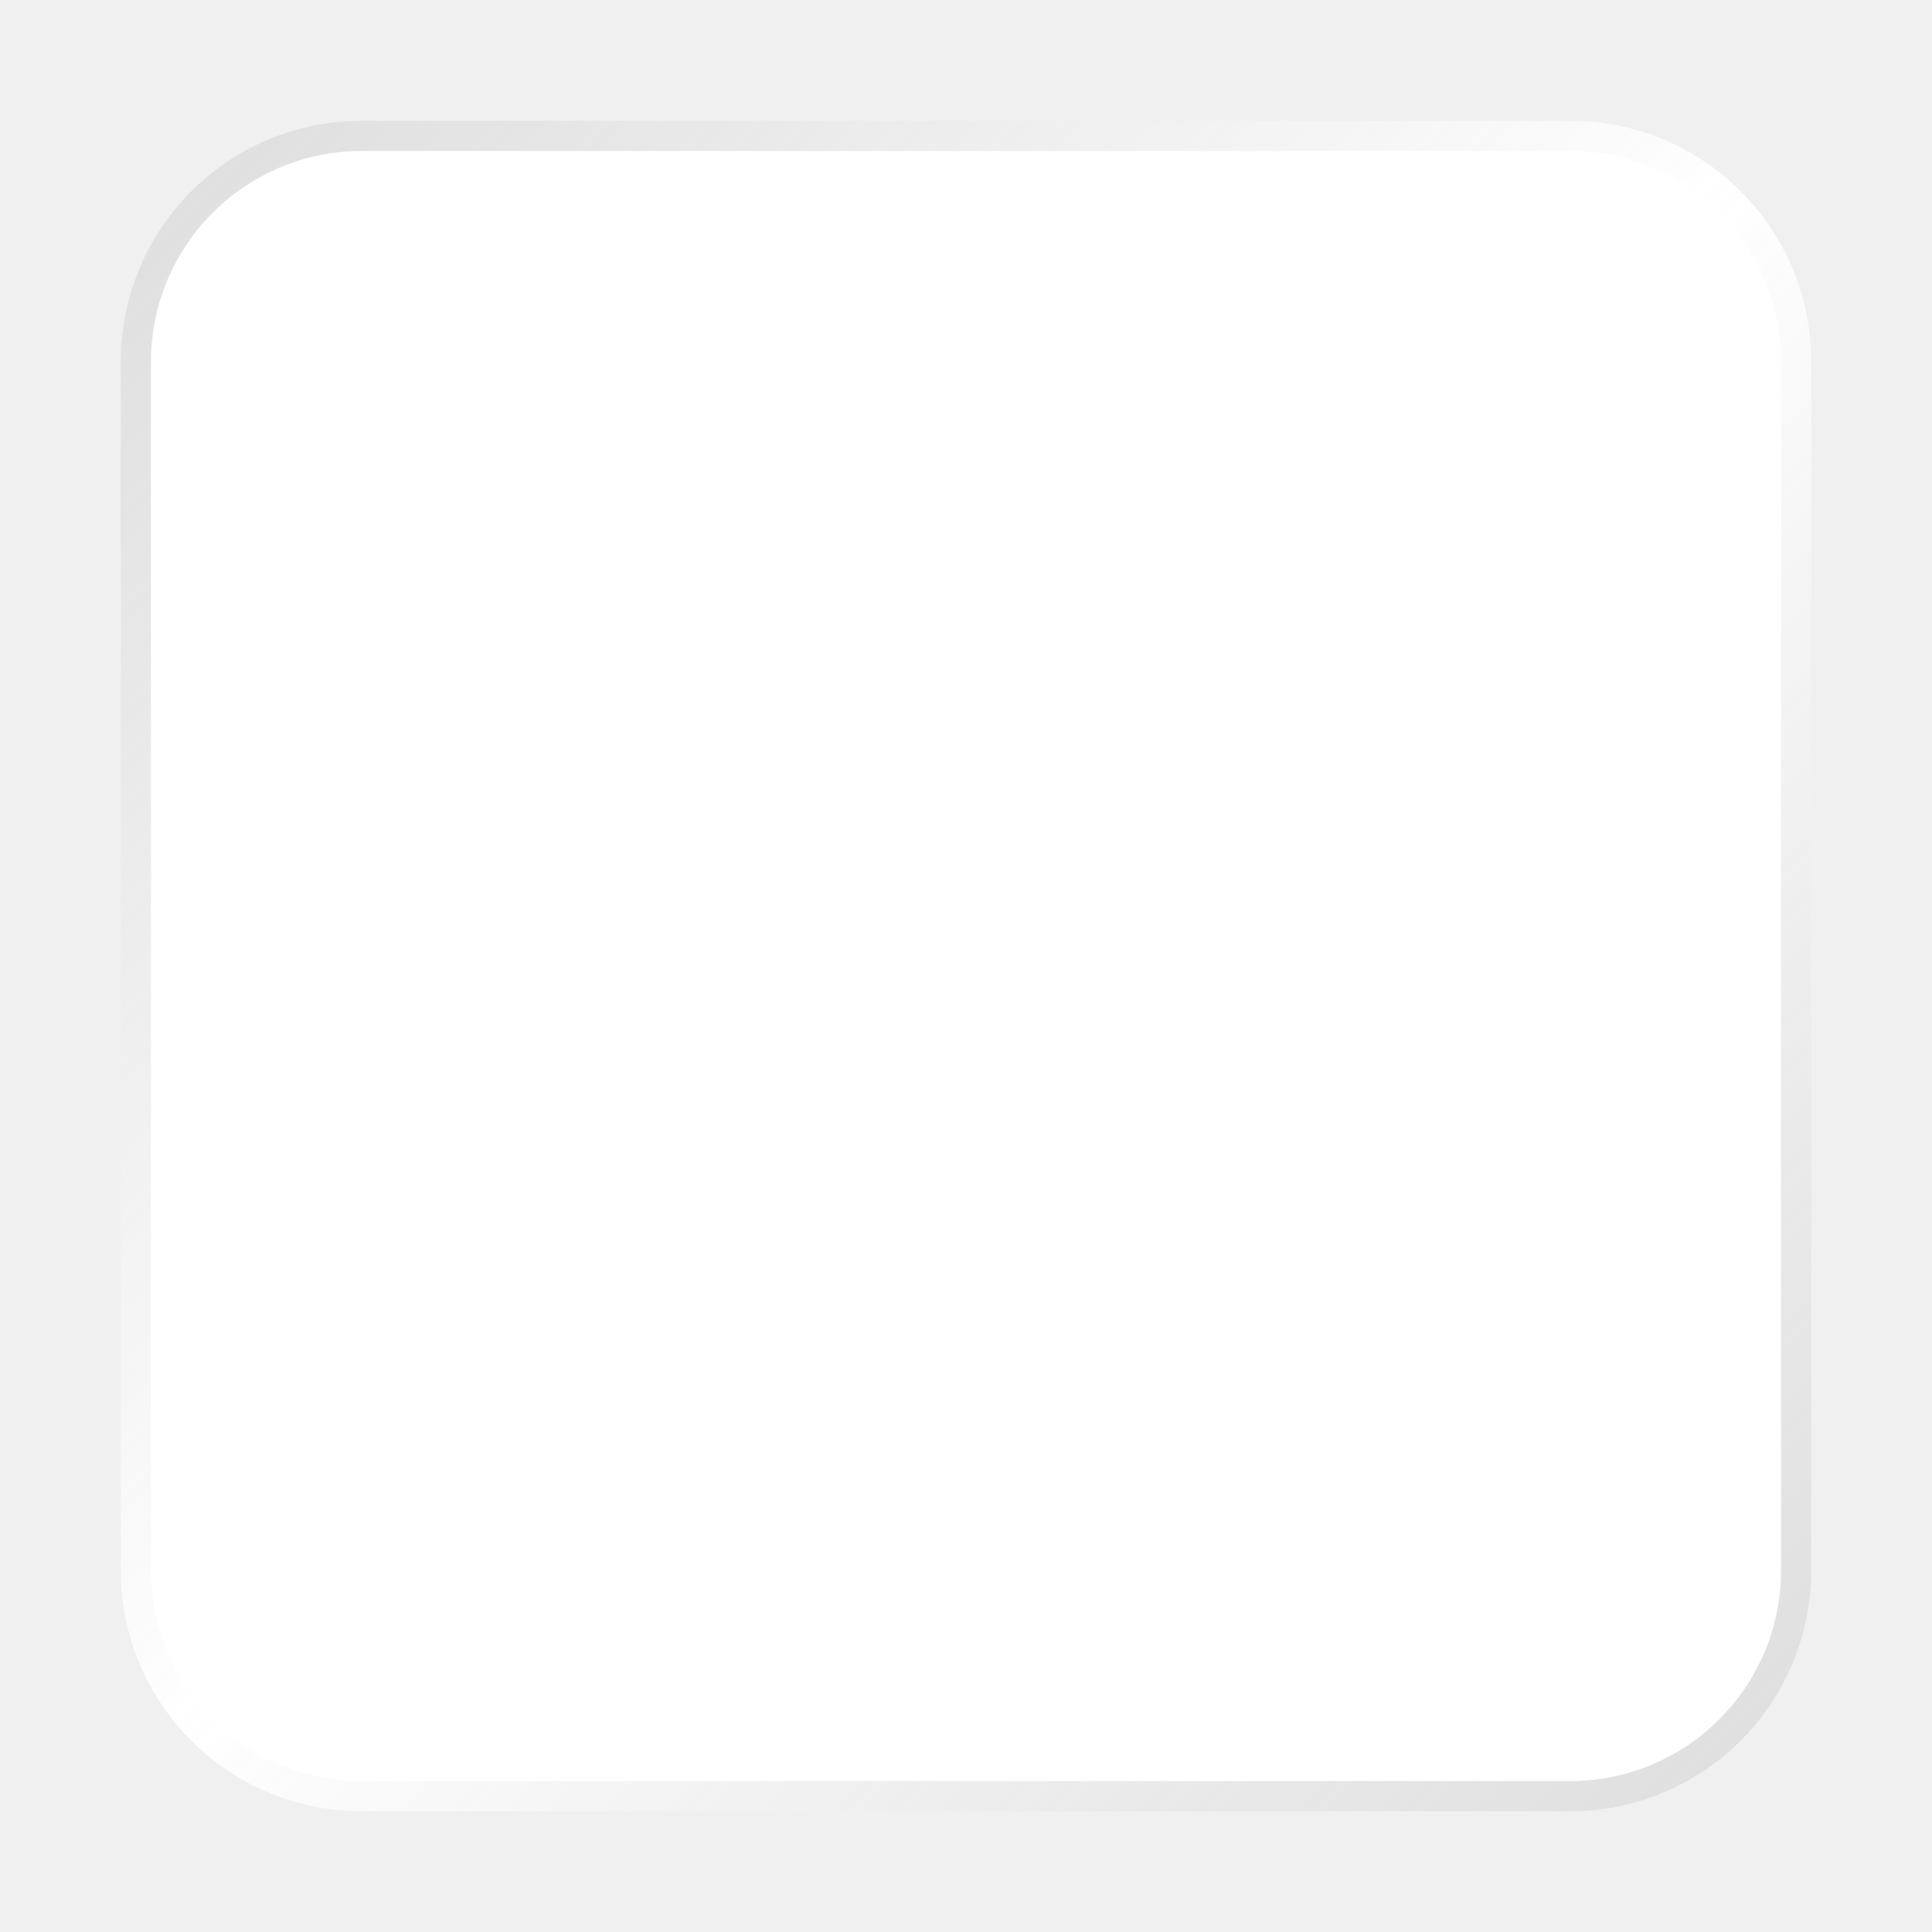
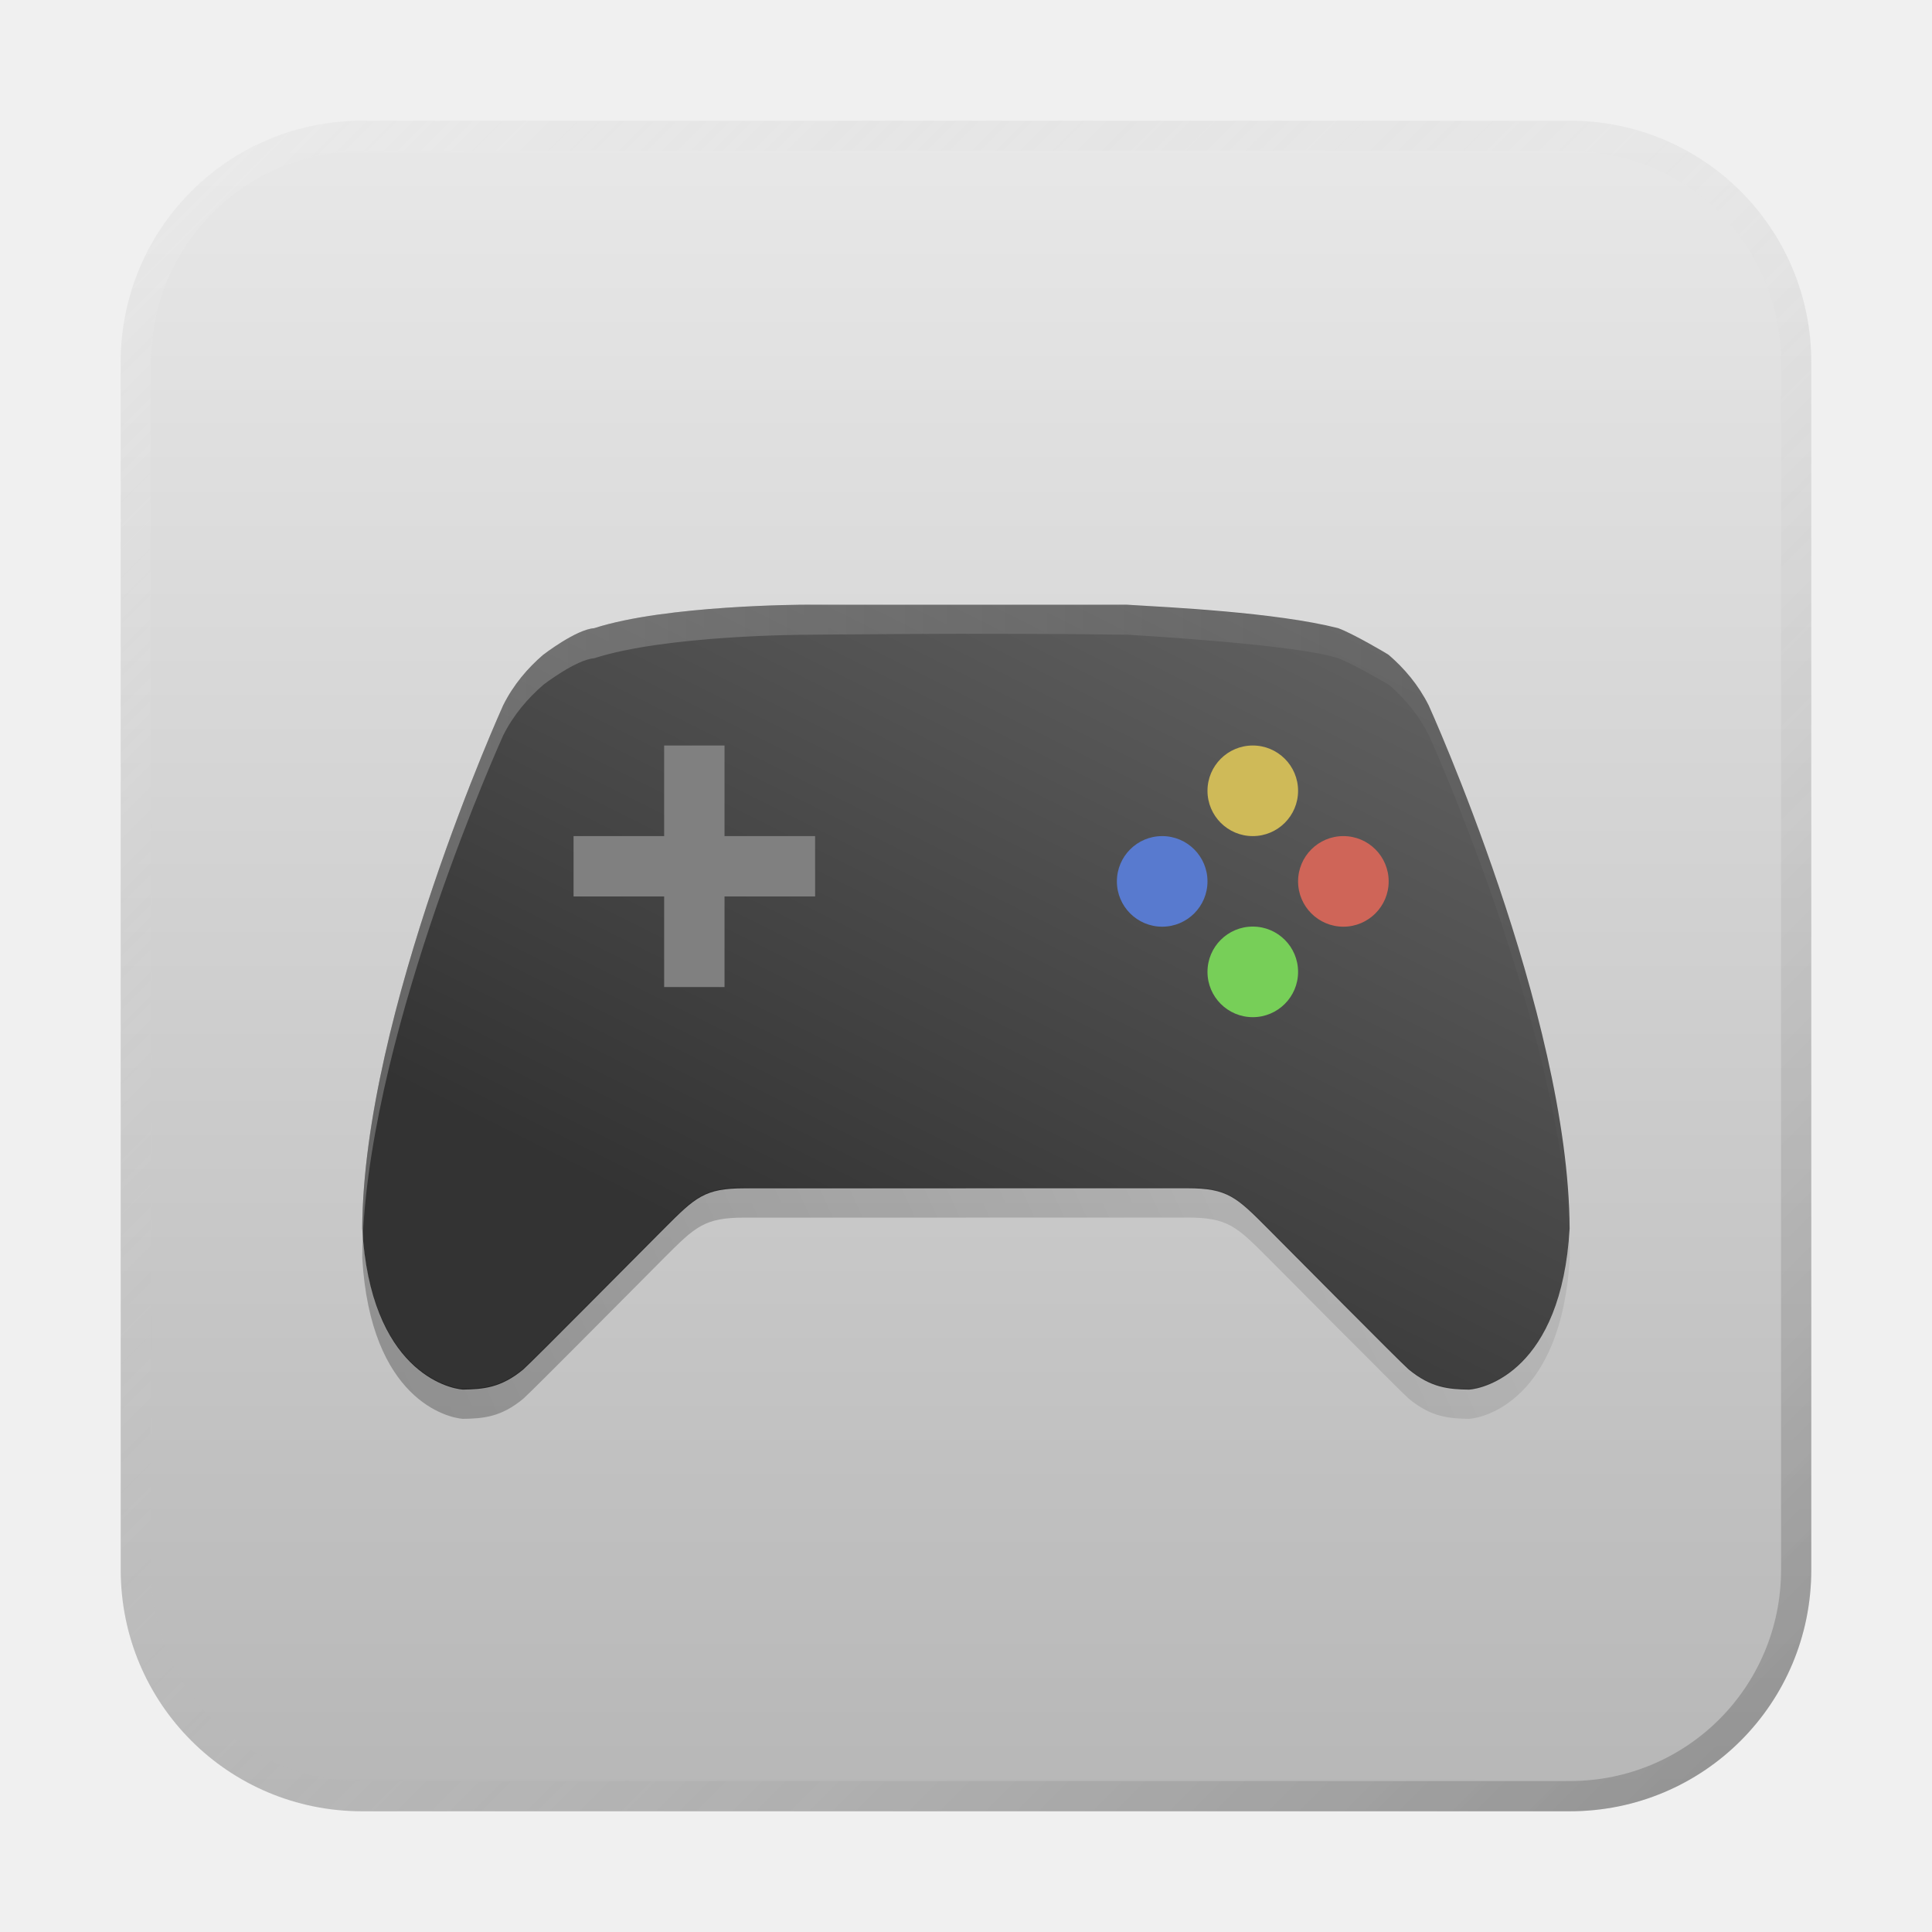
<svg xmlns="http://www.w3.org/2000/svg" xmlns:xlink="http://www.w3.org/1999/xlink" width="64" height="64" viewBox="0 0 16.933 16.933" version="1.1" id="svg5">
  <defs id="defs2">
+     <linearGradient id="linearGradient30864">
+       <stop style="stop-color:#000000;stop-opacity:1;" offset="0" id="stop30860" />
+       <stop style="stop-color:#000000;stop-opacity:0;" offset="1" id="stop30862" />
+     </linearGradient>
+     <linearGradient id="linearGradient30007">
+       <stop style="stop-color:#b3b3b3;stop-opacity:1;" offset="0" id="stop30003" />
+       <stop style="stop-color:#ececec;stop-opacity:1" offset="1" id="stop30005" />
+     </linearGradient>
+     <linearGradient id="linearGradient20273">
+       <stop style="stop-color:#333333;stop-opacity:1;" offset="0" id="stop20269" />
+       <stop style="stop-color:#666666;stop-opacity:1" offset="1" id="stop20271" />
+     </linearGradient>
+     <linearGradient id="linearGradient19697">
+       <stop style="stop-color:#ffffff;stop-opacity:1" offset="0" id="stop19693" />
+       <stop style="stop-color:#ffffff;stop-opacity:0" offset="1" id="stop19695" />
+     </linearGradient>
    <linearGradient xlink:href="#linearGradient37218" id="linearGradient1781" x1="2.8346456e-08" y1="2.2677165e-07" x2="64" y2="64" gradientUnits="userSpaceOnUse" gradientTransform="scale(0.2645833)" />
    <linearGradient id="linearGradient37218">
-       <stop style="stop-color:#808080;stop-opacity:1" offset="0" id="stop37214" />
-       <stop style="stop-color:#717171;stop-opacity:0.004" offset="0.497" id="stop37220" />
-       <stop style="stop-color:#808080;stop-opacity:1" offset="1" id="stop37216" />
+       <stop style="stop-color:#ffffff;stop-opacity:1" offset="0" id="stop37214" />
+       <stop style="stop-color:#b5b5b5;stop-opacity:0.004" offset="0.497" id="stop37220" />
+       <stop style="stop-color:#000000;stop-opacity:1" offset="1" id="stop37216" />
    </linearGradient>
+     <linearGradient xlink:href="#linearGradient19697" id="linearGradient19699" x1="4" y1="20.785" x2="54" y2="20.785" gradientUnits="userSpaceOnUse" gradientTransform="matrix(0.2645833,0,0,0.2645833,0,-0.08048256)" />
+     <linearGradient xlink:href="#linearGradient20273" id="linearGradient20275" x1="6.879" y1="11.289" x2="10.583" y2="3.881" gradientUnits="userSpaceOnUse" gradientTransform="translate(0,-0.08048256)" />
+     <linearGradient xlink:href="#linearGradient30007" id="linearGradient30009" x1="8.467" y1="16.933" x2="8.467" y2="6.7529299e-07" gradientUnits="userSpaceOnUse" />
+     <linearGradient xlink:href="#linearGradient30864" id="linearGradient30866" x1="1.058" y1="10.848" x2="14.817" y2="4.498" gradientUnits="userSpaceOnUse" gradientTransform="matrix(3.779528,0,0,3.779528,0,0.9999999)" />
  </defs>
-   <path id="rect863" style="fill:#ffffff;stroke-width:0.265" d="M 3.175,1.058 H 13.758 c 1.173,0 2.117,0.944 2.117,2.117 V 13.758 c 0,1.173 -0.944,2.117 -2.117,2.117 H 3.175 c -1.173,0 -2.117,-0.944 -2.117,-2.117 V 3.175 c 0,-1.173 0.944,-2.117 2.117,-2.117 z" />
+   <path id="rect863" style="fill:url(#linearGradient30009);stroke-width:0.265;fill-opacity:1" d="M 3.175,1.058 H 13.758 c 1.173,0 2.117,0.944 2.117,2.117 V 13.758 c 0,1.173 -0.944,2.117 -2.117,2.117 H 3.175 c -1.173,0 -2.117,-0.944 -2.117,-2.117 V 3.175 c 0,-1.173 0.944,-2.117 2.117,-2.117 z" />
  <path id="rect1345" style="opacity:0.3;fill:url(#linearGradient1781);fill-opacity:1;stroke-width:0.265" d="m 3.175,1.058 c -1.173,0 -2.117,0.944 -2.117,2.117 V 13.758 c 0,1.173 0.944,2.117 2.117,2.117 H 13.758 c 1.173,0 2.117,-0.944 2.117,-2.117 V 3.175 c 0,-1.173 -0.944,-2.117 -2.117,-2.117 z m 0,0.265 H 13.758 c 1.026,0 1.852,0.826 1.852,1.852 V 13.758 c 0,1.026 -0.826,1.852 -1.852,1.852 H 3.175 c -1.026,0 -1.852,-0.826 -1.852,-1.852 V 3.175 c 0,-1.026 0.826,-1.852 1.852,-1.852 z" />
+   <path id="path6-3" style="fill:url(#linearGradient20275);fill-opacity:1;stroke-width:0.176" d="m 4.761,5.738 v 5.291e-4 C 4.625,5.856 4.5,6.001 4.41,6.182 c 0,0 -1.227,2.705 -1.235,4.586 0.072,1.246 0.753,1.402 0.882,1.411 0.178,-0.003 0.333,-0.014 0.529,-0.176 0.101,-0.091 0.96,-0.96 1.235,-1.235 0.275,-0.275 0.353,-0.353 0.705,-0.353 h 1.94 v -5.29e-4 h 1.94 c 0.353,0 0.431,0.078 0.705,0.353 0.275,0.275 1.134,1.144 1.235,1.235 0.197,0.162 0.351,0.174 0.529,0.177 0.13,-0.008 0.81,-0.165 0.882,-1.411 -0.008,-1.882 -1.235,-4.586 -1.235,-4.586 -0.09,-0.18 -0.215,-0.326 -0.351,-0.443 0,0 -5.03e-4,1.3e-6 -5.29e-4,0 8e-6,-1.654e-4 -7e-6,-3.44e-4 0,-5.292e-4 C 12.17,5.737 11.86,5.553 11.727,5.505 11.185,5.367 10.239,5.322 9.878,5.3 H 8.467 7.055 c -0.003,4.2e-6 -1.219,0.002 -1.848,0.206 -0.159,0.011 -0.446,0.233 -0.446,0.233 -5.292e-4,5.292e-4 -8.02e-5,0 -5.292e-4,0 z" />
+   <path id="path6-3-31" style="opacity:0.3;fill:url(#linearGradient30866);fill-opacity:1;stroke-width:0.667" d="M 32 39.332 L 32 39.334 L 24.666 39.334 C 23.333 39.334 23.039 39.63 22 40.668 C 20.963 41.707 17.715 44.991 17.334 45.334 C 16.591 45.947 16.008 45.989 15.334 46 C 14.854 45.969 12.372 45.398 12.02 40.932 C 12.008 41.18 12.001 41.426 12 41.668 C 12.273 46.378 14.845 46.969 15.334 47 C 16.008 46.989 16.591 46.947 17.334 46.334 C 17.715 45.991 20.963 42.707 22 41.668 C 23.039 40.63 23.333 40.334 24.666 40.334 L 32 40.334 L 32 40.332 L 39.334 40.332 C 40.667 40.332 40.963 40.627 42 41.666 C 43.039 42.704 46.286 45.988 46.666 46.332 C 47.409 46.945 47.993 46.989 48.666 47 C 49.156 46.969 51.728 46.375 52 41.666 C 51.999 41.424 51.992 41.178 51.98 40.93 C 51.629 45.395 49.147 45.969 48.666 46 C 47.993 45.989 47.409 45.945 46.666 45.332 C 46.286 44.988 43.039 41.704 42 40.666 C 40.963 39.627 40.667 39.332 39.334 39.332 L 32 39.332 z " transform="scale(0.2645833)" />
+   <path id="path6-3-3" style="opacity:0.3;fill:url(#linearGradient19699);fill-opacity:1;stroke-width:0.176" d="m 8.447,5.292 c -0.767,0.001 -1.392,0.008 -1.392,0.008 0,0 -1.218,0.002 -1.848,0.206 C 5.048,5.517 4.761,5.739 4.761,5.739 4.625,5.856 4.5,6.002 4.41,6.182 c 0,0 -1.227,2.704 -1.235,4.586 0.001,0.024 0.003,0.047 0.005,0.07 C 3.265,8.97 4.41,6.446 4.41,6.446 4.5,6.266 4.625,6.121 4.761,6.003 v -5.167e-4 c 0,-3e-7 0.287,-0.221 0.446,-0.233 0.63,-0.204 1.848,-0.206 1.848,-0.206 0,0 1.599,-0.019 2.823,-5.17e-4 h 0.005 c 0,0 1.49,0.084 1.844,0.206 0.134,0.048 0.446,0.233 0.446,0.233 0.136,0.117 0.261,0.263 0.351,0.443 0,0 1.145,2.523 1.229,4.391 0.002,-0.023 0.004,-0.046 0.005,-0.07 -0.008,-1.882 -1.235,-4.586 -1.235,-4.586 -0.09,-0.181 -0.216,-0.326 -0.351,-0.443 0,0 -0.312,-0.185 -0.446,-0.233 C 11.372,5.384 9.883,5.3 9.883,5.3 h -0.005 c -0.459,-0.007 -0.971,-0.008 -1.431,-0.008 z" />
+   <circle style="opacity:1;fill:#cfba58;fill-opacity:1;stroke-width:0.198" id="path20665" cx="10.98" cy="6.931" r="0.397" />
+   <circle style="fill:#77cf58;fill-opacity:1;stroke-width:0.198" id="path20665-8" cx="10.98" cy="8.518" r="0.397" />
+   <circle style="fill:#cf6558;fill-opacity:1;stroke-width:0.198" id="path20665-9" cx="7.725" cy="-11.774" r="0.397" transform="rotate(90)" />
+   <circle style="fill:#587acf;fill-opacity:1;stroke-width:0.198" id="path20665-8-7" cx="7.725" cy="-10.186" r="0.397" transform="rotate(90)" />
+   <path id="rect28732" style="opacity:1;fill:#808080;fill-opacity:1;stroke-width:0.204" d="m 5.821,6.534 v 0.794 h -0.794 v 0.529 h 0.794 v 0.794 h 0.529 v -0.794 h 0.794 V 7.328 h -0.794 v -0.794 z" />
</svg>
